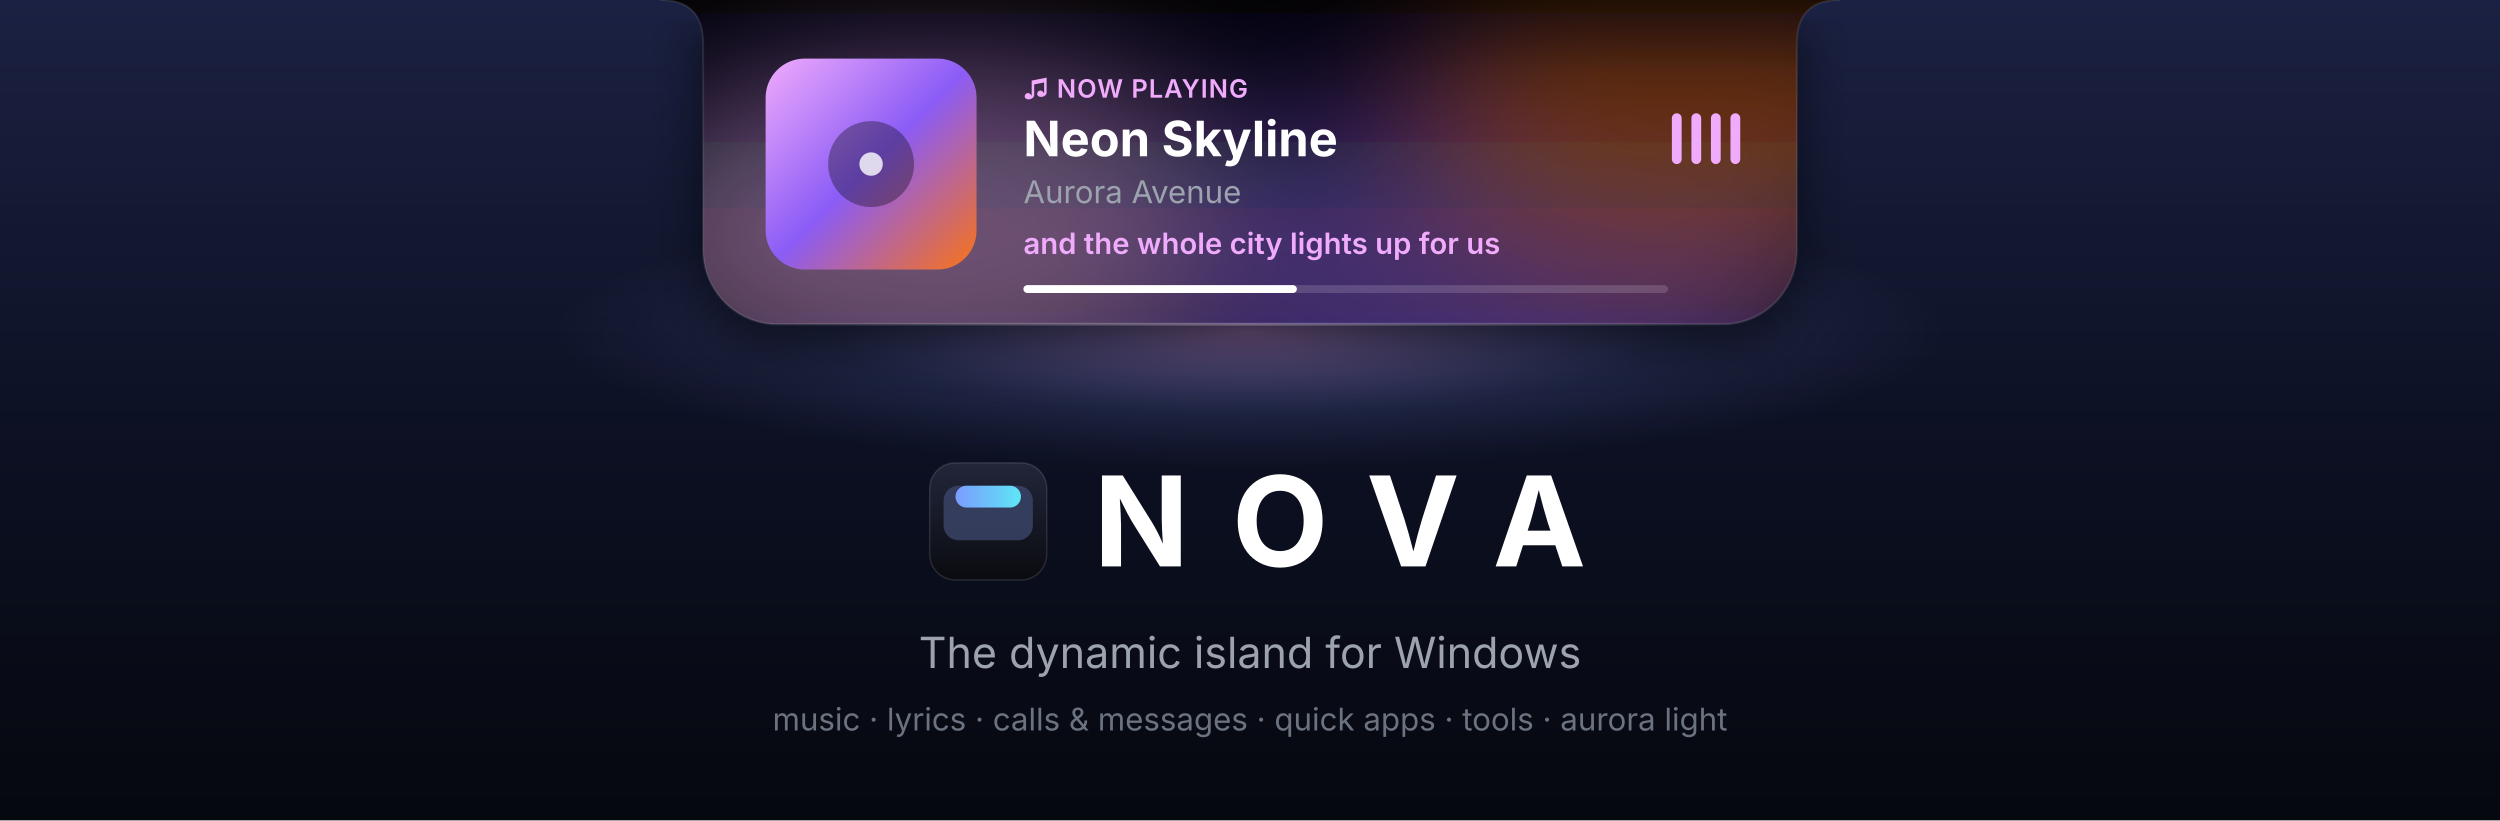
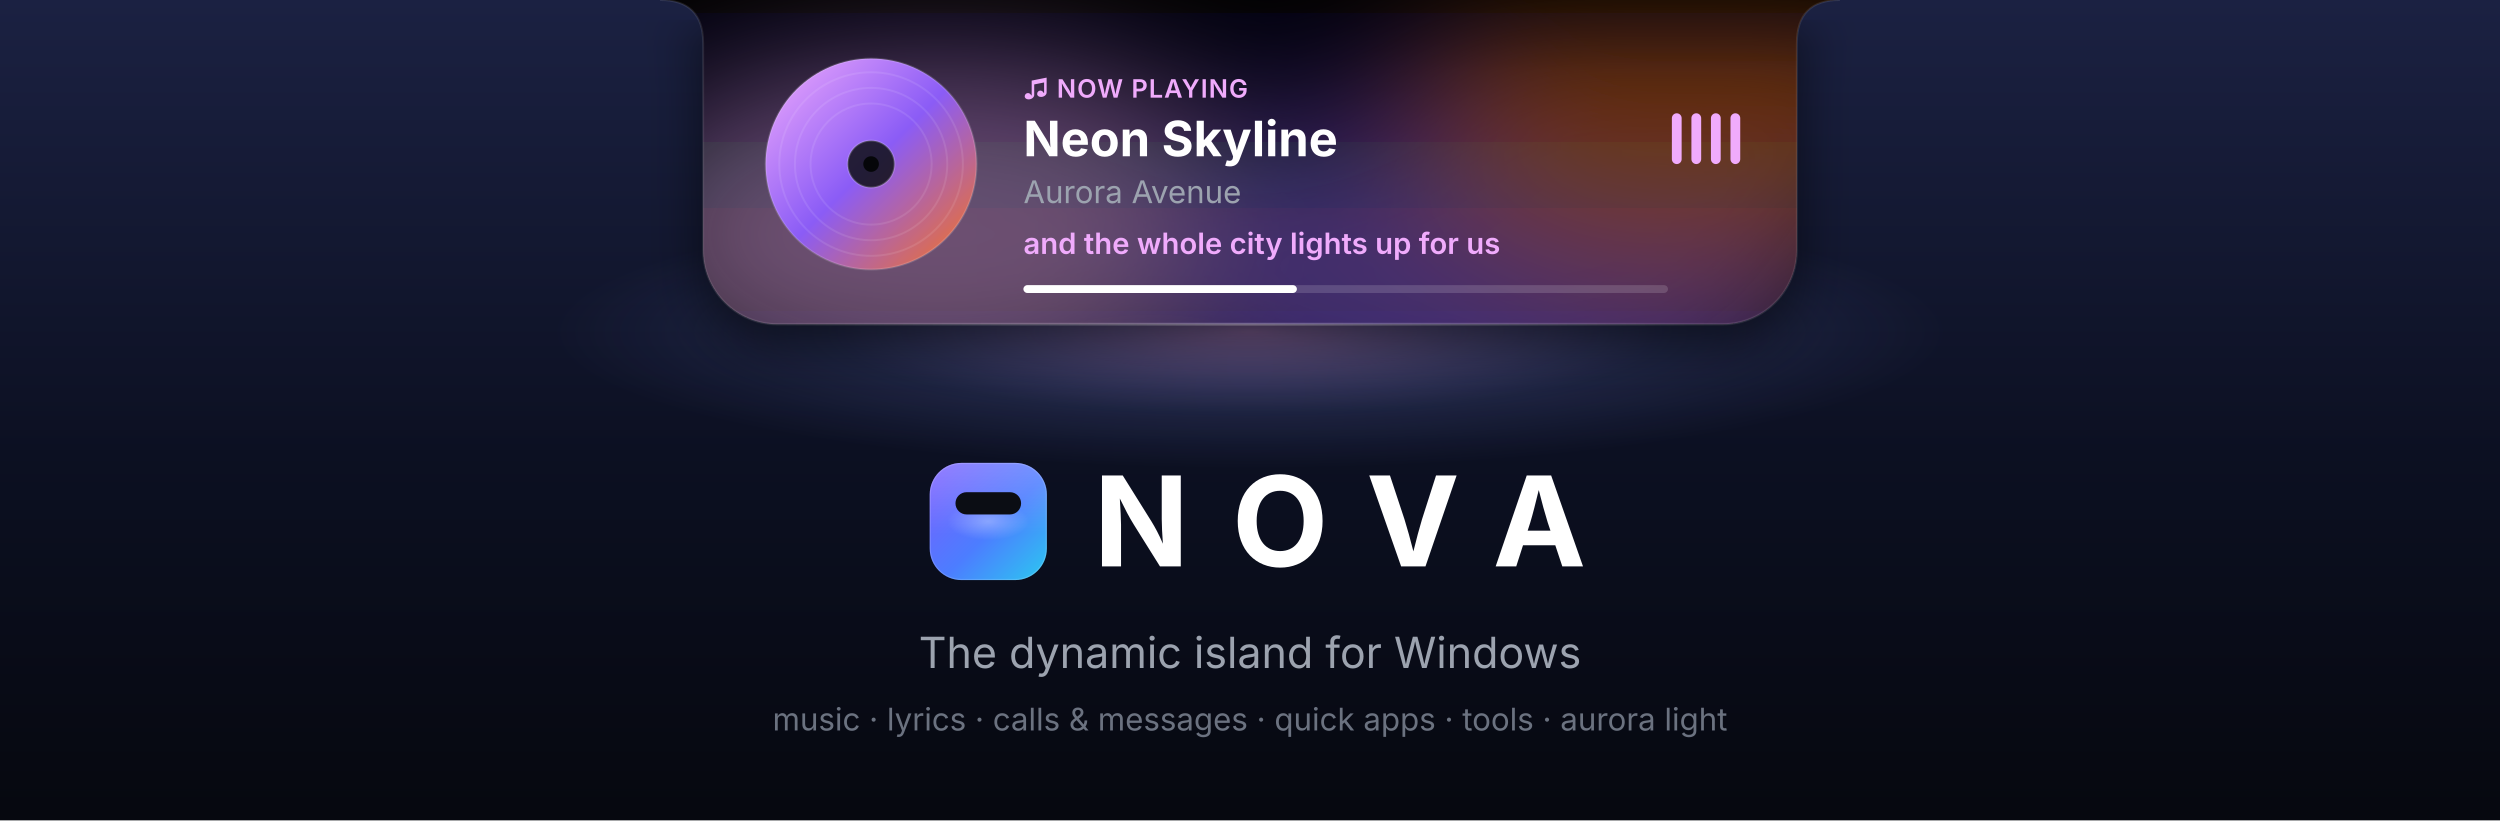
<svg xmlns="http://www.w3.org/2000/svg" xmlns:xlink="http://www.w3.org/1999/xlink" width="1280" height="420" viewBox="0 0 1280 420" role="img" aria-label="NOVA — an animated notch with music, lyrics and aurora light at the top of a Windows desktop">
  <defs>
    <linearGradient id="bg" x1="0" y1="0" x2="0" y2="1">
      <stop offset="0" stop-color="#1B2142" />
      <stop offset="0.55" stop-color="#0C1022" />
      <stop offset="1" stop-color="#06080F" />
    </linearGradient>
-     <linearGradient id="iconBg" x1="0" y1="0" x2="0" y2="1">
-       <stop offset="0" stop-color="#22263A" />
-       <stop offset="1" stop-color="#0A0B10" />
+     <linearGradient id="iconBg" x1="0" y1="0" x2="1" y2="1">
+       <stop offset="0" stop-color="#7C5CFF" />
+       <stop offset="0.55" stop-color="#4C7DFF" />
+       <stop offset="1" stop-color="#2BC8F0" />
    </linearGradient>
-     <linearGradient id="pill" x1="0" y1="0" x2="1" y2="0">
-       <stop offset="0" stop-color="#7C9CFF" />
-       <stop offset="1" stop-color="#5EE6F5" />
+     <linearGradient id="iconSheen" x1="0" y1="0" x2="0" y2="0.6">
+       <stop offset="0" stop-color="#FFFFFF" stop-opacity="0.2" />
+       <stop offset="1" stop-color="#FFFFFF" stop-opacity="0" />
    </linearGradient>
+     <radialGradient id="iconGlow" cx="0.5" cy="0.5" r="0.5">
+       <stop offset="0" stop-color="#FFFFFF" stop-opacity="0.3" />
+       <stop offset="1" stop-color="#FFFFFF" stop-opacity="0" />
+     </radialGradient>
    <linearGradient id="art" x1="0" y1="0" x2="1" y2="1">
      <stop offset="0" stop-color="#F0ABFC" />
      <stop offset="0.5" stop-color="#8B5CF6" />
      <stop offset="1" stop-color="#F97316" />
    </linearGradient>
    <linearGradient id="notchFill" x1="0" y1="0" x2="0" y2="1">
      <stop offset="0" stop-color="#020306" />
      <stop offset="1" stop-color="#090B12" />
    </linearGradient>
    <linearGradient id="rim" x1="0" y1="0" x2="1" y2="0">
      <stop offset="0" stop-color="#FFFFFF" stop-opacity="0" />
      <stop offset="0.5" stop-color="#FFFFFF" stop-opacity="0.22" />
      <stop offset="1" stop-color="#FFFFFF" stop-opacity="0" />
    </linearGradient>
    <radialGradient id="glow" cx="0.5" cy="0.5" r="0.5">
      <stop offset="0" stop-color="#F0ABFC" stop-opacity="0.45" />
      <stop offset="0.6" stop-color="#8B9CFF" stop-opacity="0.12" />
      <stop offset="1" stop-color="#8B9CFF" stop-opacity="0" />
    </radialGradient>
    <filter id="soft" x="-50%" y="-50%" width="200%" height="200%">
      <feGaussianBlur stdDeviation="38" />
    </filter>
    <filter id="shadow" x="-20%" y="-20%" width="140%" height="160%">
      <feDropShadow dx="0" dy="10" stdDeviation="14" flood-color="#000" flood-opacity="0.55" />
    </filter>
    <path id="notch" d="M 338 0 Q 360 0 360 22 L 360 128 A 38 38 0 0 0 398 166 L 882 166 A 38 38 0 0 0 920 128 L 920 22 Q 920 0 942 0 Z" />
    <path id="notchEdge" d="M 338 0 Q 360 0 360 22 L 360 128 A 38 38 0 0 0 398 166 L 882 166 A 38 38 0 0 0 920 128 L 920 22 Q 920 0 942 0" />
    <clipPath id="notchClip">
      <use href="#notch" xlink:href="#notch" />
    </clipPath>
  </defs>
  <rect width="1280" height="420" fill="url(#bg)" />
  <ellipse cx="640" cy="170" rx="360" ry="70" fill="url(#glow)">
    <animate attributeName="ry" values="62;78;62" dur="6s" repeatCount="indefinite" />
  </ellipse>
  <use href="#notch" xlink:href="#notch" fill="url(#notchFill)" filter="url(#shadow)" />
  <g clip-path="url(#notchClip)" opacity="0.42">
    <g filter="url(#soft)">
      <ellipse cx="480" cy="120" rx="170" ry="90" fill="#F0ABFC">
        <animateTransform attributeName="transform" type="translate" values="0 0; 120 -20; 0 0" dur="13s" repeatCount="indefinite" />
      </ellipse>
      <ellipse cx="760" cy="140" rx="180" ry="90" fill="#8B5CF6">
        <animateTransform attributeName="transform" type="translate" values="0 0; -140 10; 0 0" dur="11s" repeatCount="indefinite" />
      </ellipse>
      <ellipse cx="860" cy="60" rx="140" ry="80" fill="#F97316">
        <animateTransform attributeName="transform" type="translate" values="0 0; -60 40; 0 0" dur="15s" repeatCount="indefinite" />
      </ellipse>
    </g>
  </g>
  <use href="#notchEdge" xlink:href="#notchEdge" fill="none" stroke="#FFFFFF" stroke-opacity="0.10" stroke-width="1" />
  <path d="M 360 128 A 38 38 0 0 0 398 166 L 882 166 A 38 38 0 0 0 920 128" fill="none" stroke="url(#rim)" stroke-width="1.5" />
-   <rect x="392" y="30" width="108" height="108" rx="20" fill="url(#art)" />
-   <circle cx="446" cy="84" r="22" fill="#05060A" opacity="0.35" />
-   <circle cx="446" cy="84" r="6" fill="#FFFFFF" opacity="0.8" />
+   <g>
+     <animateTransform attributeName="transform" type="rotate" from="0 446 84" to="360 446 84" dur="9s" repeatCount="indefinite" />
+     <circle cx="446" cy="84" r="54" fill="url(#art)" />
+     <circle cx="446" cy="84" r="47" fill="none" stroke="#FFFFFF" stroke-opacity="0.09" />
+     <circle cx="446" cy="84" r="39" fill="none" stroke="#FFFFFF" stroke-opacity="0.09" />
+     <circle cx="446" cy="84" r="31" fill="none" stroke="#FFFFFF" stroke-opacity="0.09" />
+   </g>
+   <circle cx="446" cy="84" r="54" fill="none" stroke="#FFFFFF" stroke-opacity="0.15" />
+   <circle cx="446" cy="84" r="12" fill="#101116" fill-opacity="0.85" stroke="#FFFFFF" stroke-opacity="0.19" />
+   <circle cx="446" cy="84" r="4" fill="#050609" />
  <g font-family="Segoe UI, Inter, -apple-system, Helvetica, Arial, sans-serif">
    <text x="524" y="50" font-size="13" fill="#F0ABFC" font-weight="600" letter-spacing="0.5">♫  NOW PLAYING</text>
    <text x="524" y="80" font-size="25" fill="#FFFFFF" font-weight="700">Neon Skyline</text>
    <text x="524" y="104" font-size="16" fill="#9CA3AF">Aurora Avenue</text>
    <text x="524" y="130" font-size="15" fill="#F0ABFC" font-weight="600">and the whole city lights up for us</text>
  </g>
  <rect x="524" y="146" width="330" height="4" rx="2" fill="#FFFFFF" opacity="0.15" />
  <rect x="524" y="146" width="140" height="4" rx="2" fill="#FFFFFF">
    <animate attributeName="width" values="120;250;120" dur="14s" repeatCount="indefinite" />
  </rect>
  <g fill="#F0ABFC" transform="translate(-6 10)">
    <rect x="862" y="48" width="5" height="26" rx="2.5">
      <animate attributeName="height" values="10;28;14;24;10" dur="1.1s" repeatCount="indefinite" />
      <animate attributeName="y" values="56;47;54;49;56" dur="1.1s" repeatCount="indefinite" />
    </rect>
    <rect x="872" y="48" width="5" height="26" rx="2.5">
      <animate attributeName="height" values="22;8;28;12;22" dur="0.9s" repeatCount="indefinite" />
      <animate attributeName="y" values="50;57;47;55;50" dur="0.9s" repeatCount="indefinite" />
    </rect>
    <rect x="882" y="48" width="5" height="26" rx="2.5">
      <animate attributeName="height" values="14;26;10;28;14" dur="1.25s" repeatCount="indefinite" />
      <animate attributeName="y" values="54;48;56;47;54" dur="1.25s" repeatCount="indefinite" />
    </rect>
    <rect x="892" y="48" width="5" height="26" rx="2.5">
      <animate attributeName="height" values="24;12;20;8;24" dur="1s" repeatCount="indefinite" />
      <animate attributeName="y" values="49;55;51;57;49" dur="1s" repeatCount="indefinite" />
    </rect>
  </g>
-   <g transform="translate(476 237) scale(0.254)">
-     <rect width="236" height="236" rx="52" fill="url(#iconBg)" stroke="#FFFFFF" stroke-opacity="0.12" stroke-width="3" />
-     <rect x="28" y="46" width="180" height="110" rx="30" fill="#3A4366" opacity="0.85" />
-     <rect x="52" y="46" width="132" height="44" rx="22" fill="url(#pill)">
-       <animate attributeName="width" values="132;156;132" dur="4s" repeatCount="indefinite" />
-       <animate attributeName="x" values="52;40;52" dur="4s" repeatCount="indefinite" />
+   <g transform="translate(476 237) scale(0.6)">
+     <rect width="100" height="100" rx="27" fill="url(#iconBg)" />
+     <rect width="100" height="100" rx="27" fill="url(#iconSheen)" />
+     <ellipse cx="50" cy="50" rx="35" ry="16" fill="url(#iconGlow)" />
+     <rect x="22" y="25" width="56" height="19" rx="9.5" fill="#0B0D14">
+       <animate attributeName="width" values="56;66;56" dur="4s" repeatCount="indefinite" />
+       <animate attributeName="x" values="22;17;22" dur="4s" repeatCount="indefinite" />
    </rect>
+     <rect x="0.5" y="0.5" width="99" height="99" rx="26.5" fill="none" stroke="#FFFFFF" stroke-opacity="0.16" />
  </g>
  <g font-family="Segoe UI, Inter, -apple-system, Helvetica, Arial, sans-serif" text-anchor="middle">
    <text x="560" y="290" font-size="64" font-weight="700" fill="#FFFFFF" letter-spacing="22" text-anchor="start">NOVA</text>
    <text x="640" y="342" font-size="22" fill="#9CA3AF">The dynamic island for Windows</text>
    <text x="640" y="374" font-size="16" fill="#6B7280">music · lyrics · calls &amp; messages · quick apps · tools · aurora light</text>
  </g>
</svg>
